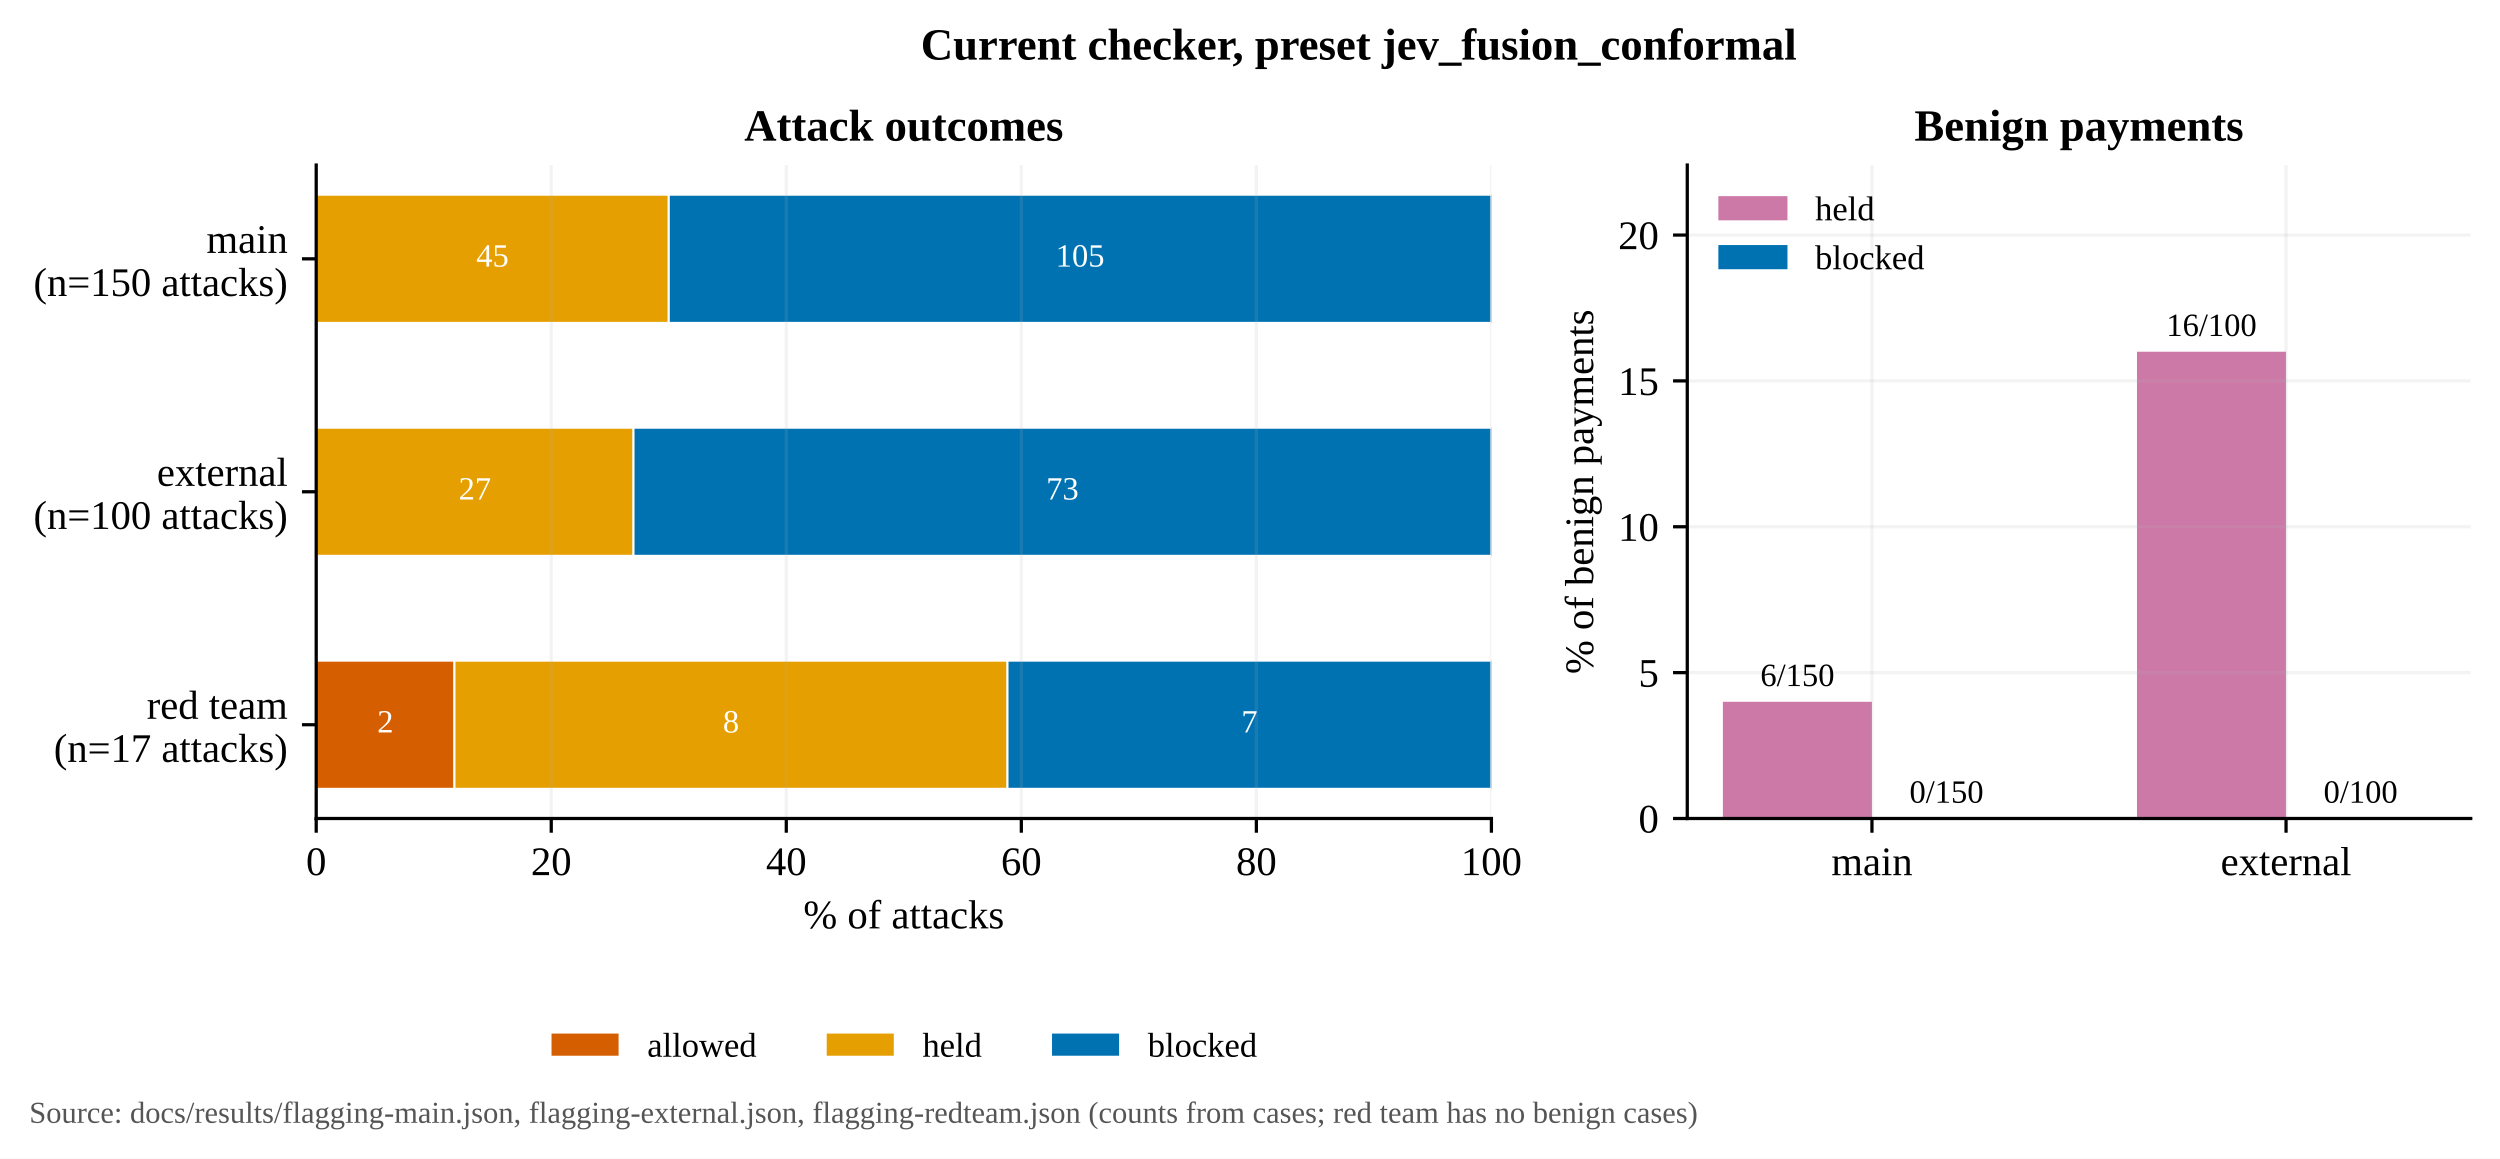
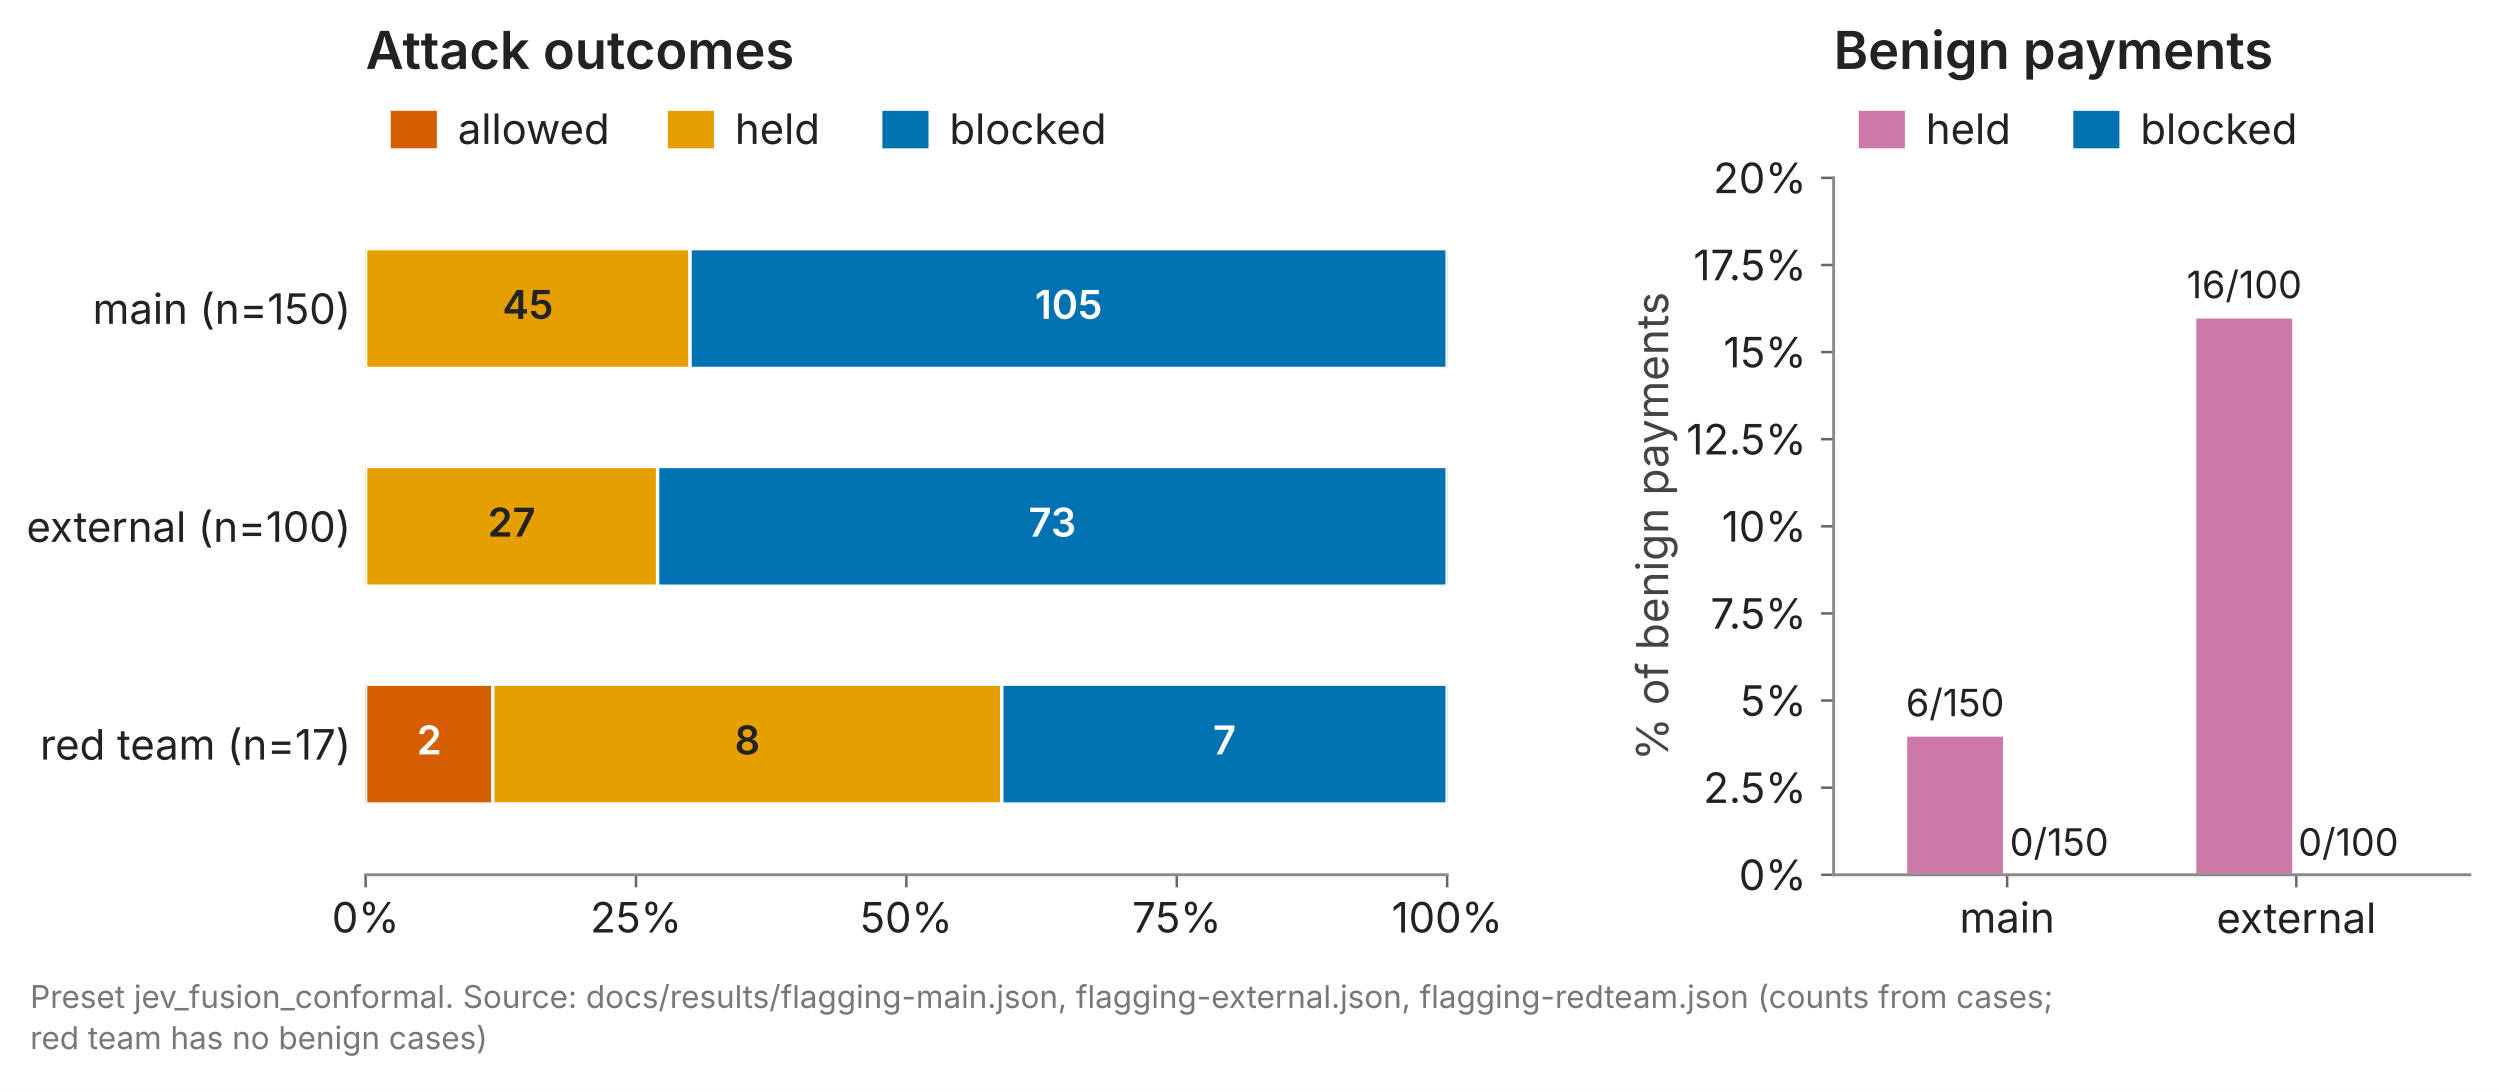
- <svg xmlns="http://www.w3.org/2000/svg" xmlns:xlink="http://www.w3.org/1999/xlink" width="615.1pt" height="285.076pt" viewBox="0 0 615.1 285.076" version="1.1">
+ <svg xmlns="http://www.w3.org/2000/svg" xmlns:xlink="http://www.w3.org/1999/xlink" width="596.66pt" height="260.606pt" viewBox="0 0 596.66 260.606" version="1.1">
  <defs>
    <style type="text/css">*{stroke-linejoin: round; stroke-linecap: butt}</style>
  </defs>
  <g id="figure_1">
    <g id="patch_1">
-       <path d="M 0 285.076  L 615.1 285.076  L 615.1 0  L 0 0  z " style="fill: #ffffff" />
+       <path d="M 0 260.606  L 596.66 260.606  L 596.66 0  L 0 0  z " style="fill: #ffffff" />
    </g>
    <g id="axes_1">
      <g id="patch_2">
-         <path d="M 77.8 201.384  L 366.945 201.384  L 366.945 40.608  L 77.8 40.608  z " style="fill: #ffffff" />
+         <path d="M 87.26 208.774  L 345.382 208.774  L 345.382 42.454  L 87.26 42.454  z " style="fill: #ffffff" />
      </g>
      <g id="patch_3">
-         <path d="M 77.8 79.441  L 77.8 79.441  L 77.8 47.916  L 77.8 47.916  z " clip-path="url(#p3a82c16a77)" style="fill: #d55e00; stroke: #ffffff; stroke-width: 0.5; stroke-linejoin: miter" />
+         <path d="M 87.26 87.932  L 87.26 87.932  L 87.26 59.346  L 87.26 59.346  z " clip-path="url(#p5306a9a09f)" style="fill: #d55e00; stroke: #ffffff; stroke-width: 0.8; stroke-linejoin: miter" />
      </g>
      <g id="patch_4">
-         <path d="M 77.8 79.441  L 164.544 79.441  L 164.544 47.916  L 77.8 47.916  z " clip-path="url(#p3a82c16a77)" style="fill: #e69f00; stroke: #ffffff; stroke-width: 0.5; stroke-linejoin: miter" />
+         <path d="M 87.26 87.932  L 164.697 87.932  L 164.697 59.346  L 87.26 59.346  z " clip-path="url(#p5306a9a09f)" style="fill: #e69f00; stroke: #ffffff; stroke-width: 0.8; stroke-linejoin: miter" />
      </g>
      <g id="patch_5">
-         <path d="M 164.544 79.441  L 366.945 79.441  L 366.945 47.916  L 164.544 47.916  z " clip-path="url(#p3a82c16a77)" style="fill: #0072b2; stroke: #ffffff; stroke-width: 0.5; stroke-linejoin: miter" />
+         <path d="M 164.697 87.932  L 345.382 87.932  L 345.382 59.346  L 164.697 59.346  z " clip-path="url(#p5306a9a09f)" style="fill: #0072b2; stroke: #ffffff; stroke-width: 0.8; stroke-linejoin: miter" />
      </g>
      <g id="patch_6">
-         <path d="M 77.8 136.758  L 77.8 136.758  L 77.8 105.234  L 77.8 105.234  z " clip-path="url(#p3a82c16a77)" style="fill: #d55e00; stroke: #ffffff; stroke-width: 0.5; stroke-linejoin: miter" />
+         <path d="M 87.26 139.907  L 87.26 139.907  L 87.26 111.321  L 87.26 111.321  z " clip-path="url(#p5306a9a09f)" style="fill: #d55e00; stroke: #ffffff; stroke-width: 0.8; stroke-linejoin: miter" />
      </g>
      <g id="patch_7">
-         <path d="M 77.8 136.758  L 155.869 136.758  L 155.869 105.234  L 77.8 105.234  z " clip-path="url(#p3a82c16a77)" style="fill: #e69f00; stroke: #ffffff; stroke-width: 0.5; stroke-linejoin: miter" />
+         <path d="M 87.26 139.907  L 156.953 139.907  L 156.953 111.321  L 87.26 111.321  z " clip-path="url(#p5306a9a09f)" style="fill: #e69f00; stroke: #ffffff; stroke-width: 0.8; stroke-linejoin: miter" />
      </g>
      <g id="patch_8">
-         <path d="M 155.869 136.758  L 366.945 136.758  L 366.945 105.234  L 155.869 105.234  z " clip-path="url(#p3a82c16a77)" style="fill: #0072b2; stroke: #ffffff; stroke-width: 0.5; stroke-linejoin: miter" />
+         <path d="M 156.953 139.907  L 345.382 139.907  L 345.382 111.321  L 156.953 111.321  z " clip-path="url(#p5306a9a09f)" style="fill: #0072b2; stroke: #ffffff; stroke-width: 0.8; stroke-linejoin: miter" />
      </g>
      <g id="patch_9">
-         <path d="M 77.8 194.076  L 111.817 194.076  L 111.817 162.551  L 77.8 162.551  z " clip-path="url(#p3a82c16a77)" style="fill: #d55e00; stroke: #ffffff; stroke-width: 0.5; stroke-linejoin: miter" />
+         <path d="M 87.26 191.882  L 117.627 191.882  L 117.627 163.296  L 87.26 163.296  z " clip-path="url(#p5306a9a09f)" style="fill: #d55e00; stroke: #ffffff; stroke-width: 0.8; stroke-linejoin: miter" />
      </g>
      <g id="patch_10">
-         <path d="M 111.817 194.076  L 247.886 194.076  L 247.886 162.551  L 111.817 162.551  z " clip-path="url(#p3a82c16a77)" style="fill: #e69f00; stroke: #ffffff; stroke-width: 0.5; stroke-linejoin: miter" />
+         <path d="M 117.627 191.882  L 239.097 191.882  L 239.097 163.296  L 117.627 163.296  z " clip-path="url(#p5306a9a09f)" style="fill: #e69f00; stroke: #ffffff; stroke-width: 0.8; stroke-linejoin: miter" />
      </g>
      <g id="patch_11">
-         <path d="M 247.886 194.076  L 366.945 194.076  L 366.945 162.551  L 247.886 162.551  z " clip-path="url(#p3a82c16a77)" style="fill: #0072b2; stroke: #ffffff; stroke-width: 0.5; stroke-linejoin: miter" />
+         <path d="M 239.097 191.882  L 345.382 191.882  L 345.382 163.296  L 239.097 163.296  z " clip-path="url(#p5306a9a09f)" style="fill: #0072b2; stroke: #ffffff; stroke-width: 0.8; stroke-linejoin: miter" />
      </g>
      <g id="matplotlib.axis_1">
        <g id="xtick_1">
          <g id="line2d_1">
-             <path d="M 77.8 201.384  L 77.8 40.608  " clip-path="url(#p3a82c16a77)" style="fill: none; stroke: #b0b0b0; stroke-opacity: 0.15; stroke-width: 0.8; stroke-linecap: square" />
-           </g>
+             <defs>
+               <path id="mb9bd0b327d" d="M 0 0  L 0 3  " style="stroke: #666666; stroke-width: 0.6" />
+             </defs>
+             <g>
+               <use xlink:href="#mb9bd0b327d" x="87.26" y="208.774" style="fill: #666666; stroke: #666666; stroke-width: 0.6" />
+             </g>
+           </g>
+           <g id="text_1">
+             <text style="font-size: 10px; font-family: 'Inter', 'Segoe UI', 'Helvetica Neue', 'Arial', 'DejaVu Sans', sans-serif; text-anchor: middle; fill: #222222" x="87.26" y="222.554" transform="rotate(-0 87.26 222.5542)">0%</text>
+           </g>
+         </g>
+         <g id="xtick_2">
          <g id="line2d_2">
-             <defs>
-               <path id="me1d4923933" d="M 0 0  L 0 3.5  " style="stroke: #000000; stroke-width: 0.8" />
-             </defs>
-             <g>
-               <use xlink:href="#me1d4923933" x="77.8" y="201.384" style="stroke: #000000; stroke-width: 0.8" />
-             </g>
-           </g>
-           <g id="text_1">
-             <text style="font-size: 10px; font-family: 'Times New Roman', 'DejaVu Serif', serif; text-anchor: middle" x="77.8" y="215.318" transform="rotate(-0 77.8 215.3176)">0</text>
-           </g>
-         </g>
-         <g id="xtick_2">
+             <g>
+               <use xlink:href="#mb9bd0b327d" x="151.791" y="208.774" style="fill: #666666; stroke: #666666; stroke-width: 0.6" />
+             </g>
+           </g>
+           <g id="text_2">
+             <text style="font-size: 10px; font-family: 'Inter', 'Segoe UI', 'Helvetica Neue', 'Arial', 'DejaVu Sans', sans-serif; text-anchor: middle; fill: #222222" x="151.791" y="222.554" transform="rotate(-0 151.7906 222.5542)">25%</text>
+           </g>
+         </g>
+         <g id="xtick_3">
          <g id="line2d_3">
-             <path d="M 135.629 201.384  L 135.629 40.608  " clip-path="url(#p3a82c16a77)" style="fill: none; stroke: #b0b0b0; stroke-opacity: 0.15; stroke-width: 0.8; stroke-linecap: square" />
-           </g>
+             <g>
+               <use xlink:href="#mb9bd0b327d" x="216.321" y="208.774" style="fill: #666666; stroke: #666666; stroke-width: 0.6" />
+             </g>
+           </g>
+           <g id="text_3">
+             <text style="font-size: 10px; font-family: 'Inter', 'Segoe UI', 'Helvetica Neue', 'Arial', 'DejaVu Sans', sans-serif; text-anchor: middle; fill: #222222" x="216.321" y="222.554" transform="rotate(-0 216.3212 222.5542)">50%</text>
+           </g>
+         </g>
+         <g id="xtick_4">
          <g id="line2d_4">
            <g>
-               <use xlink:href="#me1d4923933" x="135.629" y="201.384" style="stroke: #000000; stroke-width: 0.8" />
-             </g>
-           </g>
-           <g id="text_2">
-             <text style="font-size: 10px; font-family: 'Times New Roman', 'DejaVu Serif', serif; text-anchor: middle" x="135.629" y="215.318" transform="rotate(-0 135.6291 215.3176)">20</text>
-           </g>
-         </g>
-         <g id="xtick_3">
+               <use xlink:href="#mb9bd0b327d" x="280.852" y="208.774" style="fill: #666666; stroke: #666666; stroke-width: 0.6" />
+             </g>
+           </g>
+           <g id="text_4">
+             <text style="font-size: 10px; font-family: 'Inter', 'Segoe UI', 'Helvetica Neue', 'Arial', 'DejaVu Sans', sans-serif; text-anchor: middle; fill: #222222" x="280.852" y="222.554" transform="rotate(-0 280.8518 222.5542)">75%</text>
+           </g>
+         </g>
+         <g id="xtick_5">
          <g id="line2d_5">
-             <path d="M 193.458 201.384  L 193.458 40.608  " clip-path="url(#p3a82c16a77)" style="fill: none; stroke: #b0b0b0; stroke-opacity: 0.15; stroke-width: 0.8; stroke-linecap: square" />
-           </g>
-           <g id="line2d_6">
-             <g>
-               <use xlink:href="#me1d4923933" x="193.458" y="201.384" style="stroke: #000000; stroke-width: 0.8" />
-             </g>
-           </g>
-           <g id="text_3">
-             <text style="font-size: 10px; font-family: 'Times New Roman', 'DejaVu Serif', serif; text-anchor: middle" x="193.458" y="215.318" transform="rotate(-0 193.4582 215.3176)">40</text>
-           </g>
-         </g>
-         <g id="xtick_4">
-           <g id="line2d_7">
-             <path d="M 251.287 201.384  L 251.287 40.608  " clip-path="url(#p3a82c16a77)" style="fill: none; stroke: #b0b0b0; stroke-opacity: 0.15; stroke-width: 0.8; stroke-linecap: square" />
-           </g>
-           <g id="line2d_8">
-             <g>
-               <use xlink:href="#me1d4923933" x="251.287" y="201.384" style="stroke: #000000; stroke-width: 0.8" />
-             </g>
-           </g>
-           <g id="text_4">
-             <text style="font-size: 10px; font-family: 'Times New Roman', 'DejaVu Serif', serif; text-anchor: middle" x="251.287" y="215.318" transform="rotate(-0 251.2873 215.3176)">60</text>
-           </g>
-         </g>
-         <g id="xtick_5">
-           <g id="line2d_9">
-             <path d="M 309.116 201.384  L 309.116 40.608  " clip-path="url(#p3a82c16a77)" style="fill: none; stroke: #b0b0b0; stroke-opacity: 0.15; stroke-width: 0.8; stroke-linecap: square" />
-           </g>
-           <g id="line2d_10">
-             <g>
-               <use xlink:href="#me1d4923933" x="309.116" y="201.384" style="stroke: #000000; stroke-width: 0.8" />
+             <g>
+               <use xlink:href="#mb9bd0b327d" x="345.382" y="208.774" style="fill: #666666; stroke: #666666; stroke-width: 0.6" />
            </g>
          </g>
          <g id="text_5">
-             <text style="font-size: 10px; font-family: 'Times New Roman', 'DejaVu Serif', serif; text-anchor: middle" x="309.116" y="215.318" transform="rotate(-0 309.1164 215.3176)">80</text>
-           </g>
-         </g>
-         <g id="xtick_6">
-           <g id="line2d_11">
-             <path d="M 366.945 201.384  L 366.945 40.608  " clip-path="url(#p3a82c16a77)" style="fill: none; stroke: #b0b0b0; stroke-opacity: 0.15; stroke-width: 0.8; stroke-linecap: square" />
-           </g>
-           <g id="line2d_12">
-             <g>
-               <use xlink:href="#me1d4923933" x="366.945" y="201.384" style="stroke: #000000; stroke-width: 0.8" />
-             </g>
-           </g>
-           <g id="text_6">
-             <text style="font-size: 10px; font-family: 'Times New Roman', 'DejaVu Serif', serif; text-anchor: middle" x="366.945" y="215.318" transform="rotate(-0 366.9455 215.3176)">100</text>
-           </g>
-         </g>
-         <g id="text_7">
-           <text style="font-size: 10px; font-family: 'Times New Roman', 'DejaVu Serif', serif; text-anchor: middle" x="222.373" y="228.42" transform="rotate(-0 222.3727 228.4195)">% of attacks</text>
+             <text style="font-size: 10px; font-family: 'Inter', 'Segoe UI', 'Helvetica Neue', 'Arial', 'DejaVu Sans', sans-serif; text-anchor: middle; fill: #222222" x="345.382" y="222.554" transform="rotate(-0 345.3824 222.5542)">100%</text>
+           </g>
        </g>
      </g>
      <g id="matplotlib.axis_2">
        <g id="ytick_1">
-           <g id="line2d_13">
-             <defs>
-               <path id="mfd248f594b" d="M 0 0  L -3.5 0  " style="stroke: #000000; stroke-width: 0.8" />
-             </defs>
-             <g>
-               <use xlink:href="#mfd248f594b" x="77.8" y="63.678" style="stroke: #000000; stroke-width: 0.8" />
-             </g>
-           </g>
+           <g id="line2d_6" />
+           <g id="text_6">
+             <text style="font-size: 10px; font-family: 'Inter', 'Segoe UI', 'Helvetica Neue', 'Arial', 'DejaVu Sans', sans-serif; text-anchor: end; fill: #222222" x="83.76" y="77.294" transform="rotate(-0 83.76 77.29359)">main  (n=150)</text>
+           </g>
+         </g>
+         <g id="ytick_2">
+           <g id="line2d_7" />
+           <g id="text_7">
+             <text style="font-size: 10px; font-family: 'Inter', 'Segoe UI', 'Helvetica Neue', 'Arial', 'DejaVu Sans', sans-serif; text-anchor: end; fill: #222222" x="83.76" y="129.315" transform="rotate(-0 83.76 129.3155)">external  (n=100)</text>
+           </g>
+         </g>
+         <g id="ytick_3">
+           <g id="line2d_8" />
          <g id="text_8">
-             <text style="font-size: 10px; font-family: 'Times New Roman', 'DejaVu Serif', serif" transform="translate(50.80469 62.2245)">main</text>
-             <text style="font-size: 10px; font-family: 'Times New Roman', 'DejaVu Serif', serif" transform="translate(8.235938 72.82547)">(n=150 attacks)</text>
-           </g>
-         </g>
-         <g id="ytick_2">
-           <g id="line2d_14">
-             <g>
-               <use xlink:href="#mfd248f594b" x="77.8" y="120.996" style="stroke: #000000; stroke-width: 0.8" />
-             </g>
-           </g>
-           <g id="text_9">
-             <text style="font-size: 10px; font-family: 'Times New Roman', 'DejaVu Serif', serif" transform="translate(38.59687 119.5421)">external</text>
-             <text style="font-size: 10px; font-family: 'Times New Roman', 'DejaVu Serif', serif" transform="translate(8.235938 130.1431)">(n=100 attacks)</text>
-           </g>
-         </g>
-         <g id="ytick_3">
-           <g id="line2d_15">
-             <g>
-               <use xlink:href="#mfd248f594b" x="77.8" y="178.314" style="stroke: #000000; stroke-width: 0.8" />
-             </g>
-           </g>
-           <g id="text_10">
-             <text style="font-size: 10px; font-family: 'Times New Roman', 'DejaVu Serif', serif" transform="translate(36.09687 176.8598)">red team</text>
-             <text style="font-size: 10px; font-family: 'Times New Roman', 'DejaVu Serif', serif" transform="translate(13.23594 187.4608)">(n=17 attacks)</text>
+             <text style="font-size: 10px; font-family: 'Inter', 'Segoe UI', 'Helvetica Neue', 'Arial', 'DejaVu Sans', sans-serif; text-anchor: end; fill: #222222" x="83.76" y="181.29" transform="rotate(-0 83.76 181.2905)">red team  (n=17)</text>
          </g>
        </g>
      </g>
      <g id="patch_12">
-         <path d="M 77.8 201.384  L 77.8 40.608  " style="fill: none; stroke: #000000; stroke-width: 0.8; stroke-linejoin: miter; stroke-linecap: square" />
-       </g>
-       <g id="patch_13">
-         <path d="M 77.8 201.384  L 366.945 201.384  " style="fill: none; stroke: #000000; stroke-width: 0.8; stroke-linejoin: miter; stroke-linecap: square" />
+         <path d="M 87.26 208.774  L 345.382 208.774  " style="fill: none; stroke: #8a8a8a; stroke-width: 0.7; stroke-linejoin: miter; stroke-linecap: square" />
+       </g>
+       <g id="text_9">
+         <text style="font-weight: 600; font-size: 9.5px; font-family: 'Inter', 'Segoe UI', 'Helvetica Neue', 'Arial', 'DejaVu Sans', sans-serif; text-anchor: middle; fill: #222222" x="125.978" y="76.097" transform="rotate(-0 125.9784 76.0974)">45</text>
+       </g>
+       <g id="text_10">
+         <text style="font-weight: 600; font-size: 9.5px; font-family: 'Inter', 'Segoe UI', 'Helvetica Neue', 'Arial', 'DejaVu Sans', sans-serif; text-anchor: middle; fill: #ffffff" x="255.04" y="76.097" transform="rotate(-0 255.0396 76.0974)">105</text>
      </g>
      <g id="text_11">
-         <text style="font-size: 8px; font-family: 'Times New Roman', 'DejaVu Serif', serif; text-anchor: middle; fill: #ffffff" x="121.172" y="65.589" transform="rotate(-0 121.1718 65.58851)">45</text>
+         <text style="font-weight: 600; font-size: 9.5px; font-family: 'Inter', 'Segoe UI', 'Helvetica Neue', 'Arial', 'DejaVu Sans', sans-serif; text-anchor: middle; fill: #222222" x="122.107" y="128.072" transform="rotate(-0 122.1065 128.0724)">27</text>
      </g>
      <g id="text_12">
-         <text style="font-size: 8px; font-family: 'Times New Roman', 'DejaVu Serif', serif; text-anchor: middle; fill: #ffffff" x="265.745" y="65.589" transform="rotate(-0 265.7445 65.58851)">105</text>
+         <text style="font-weight: 600; font-size: 9.5px; font-family: 'Inter', 'Segoe UI', 'Helvetica Neue', 'Arial', 'DejaVu Sans', sans-serif; text-anchor: middle; fill: #ffffff" x="251.168" y="128.072" transform="rotate(-0 251.1678 128.0724)">73</text>
      </g>
      <g id="text_13">
-         <text style="font-size: 8px; font-family: 'Times New Roman', 'DejaVu Serif', serif; text-anchor: middle; fill: #ffffff" x="116.835" y="122.906" transform="rotate(-0 116.8346 122.9062)">27</text>
+         <text style="font-weight: 600; font-size: 9.5px; font-family: 'Inter', 'Segoe UI', 'Helvetica Neue', 'Arial', 'DejaVu Sans', sans-serif; text-anchor: middle; fill: #ffffff" x="102.444" y="180.047" transform="rotate(-0 102.4437 180.0474)">2</text>
      </g>
      <g id="text_14">
-         <text style="font-size: 8px; font-family: 'Times New Roman', 'DejaVu Serif', serif; text-anchor: middle; fill: #ffffff" x="261.407" y="122.906" transform="rotate(-0 261.4074 122.9062)">73</text>
+         <text style="font-weight: 600; font-size: 9.5px; font-family: 'Inter', 'Segoe UI', 'Helvetica Neue', 'Arial', 'DejaVu Sans', sans-serif; text-anchor: middle; fill: #222222" x="178.362" y="180.047" transform="rotate(-0 178.362 180.0474)">8</text>
      </g>
      <g id="text_15">
-         <text style="font-size: 8px; font-family: 'Times New Roman', 'DejaVu Serif', serif; text-anchor: middle; fill: #ffffff" x="94.809" y="180.224" transform="rotate(-0 94.80856 180.2238)">2</text>
+         <text style="font-weight: 600; font-size: 9.5px; font-family: 'Inter', 'Segoe UI', 'Helvetica Neue', 'Arial', 'DejaVu Sans', sans-serif; text-anchor: middle; fill: #ffffff" x="292.24" y="180.047" transform="rotate(-0 292.2396 180.0474)">7</text>
      </g>
      <g id="text_16">
-         <text style="font-size: 8px; font-family: 'Times New Roman', 'DejaVu Serif', serif; text-anchor: middle; fill: #ffffff" x="179.851" y="180.224" transform="rotate(-0 179.8513 180.2238)">8</text>
-       </g>
-       <g id="text_17">
-         <text style="font-size: 8px; font-family: 'Times New Roman', 'DejaVu Serif', serif; text-anchor: middle; fill: #ffffff" x="307.416" y="180.224" transform="rotate(-0 307.4155 180.2238)">7</text>
-       </g>
-       <g id="text_18">
-         <text style="font-weight: 700; font-size: 11px; font-family: 'Times New Roman', 'DejaVu Serif', serif; text-anchor: middle" x="222.373" y="34.608" transform="rotate(-0 222.3727 34.608)">Attack outcomes</text>
+         <text style="font-weight: 600; font-size: 12.5px; font-family: 'Inter', 'Segoe UI', 'Helvetica Neue', 'Arial', 'DejaVu Sans', sans-serif; text-anchor: start; fill: #222222" x="87.26" y="16.454" transform="rotate(-0 87.26 16.45391)">Attack outcomes</text>
      </g>
      <g id="legend_1">
+         <g id="patch_13">
+           <path d="M 93.26 35.399  L 104.26 35.399  L 104.26 26.449  L 93.26 26.449  z " style="fill: #d55e00" />
+         </g>
+         <g id="text_17">
+           <text style="font-size: 10px; font-family: 'Inter', 'Segoe UI', 'Helvetica Neue', 'Arial', 'DejaVu Sans', sans-serif; text-anchor: start; fill: #222222" x="109.26" y="34.349" transform="rotate(-0 109.26 34.34941)">allowed</text>
+         </g>
        <g id="patch_14">
-           <path d="M 135.448 260.001  L 152.448 260.001  L 152.448 254.051  L 135.448 254.051  z " style="fill: #d55e00; stroke: #ffffff; stroke-width: 0.5; stroke-linejoin: miter" />
+           <path d="M 159.396 35.399  L 170.396 35.399  L 170.396 26.449  L 159.396 26.449  z " style="fill: #e69f00" />
+         </g>
+         <g id="text_18">
+           <text style="font-size: 10px; font-family: 'Inter', 'Segoe UI', 'Helvetica Neue', 'Arial', 'DejaVu Sans', sans-serif; text-anchor: start; fill: #222222" x="175.396" y="34.349" transform="rotate(-0 175.3959 34.34941)">held</text>
+         </g>
+         <g id="patch_15">
+           <path d="M 210.596 35.399  L 221.596 35.399  L 221.596 26.449  L 210.596 26.449  z " style="fill: #0072b2" />
        </g>
        <g id="text_19">
-           <text style="font-size: 8.5px; font-family: 'Times New Roman', 'DejaVu Serif', serif; text-anchor: start" x="159.248" y="260.001" transform="rotate(-0 159.2476 260.0013)">allowed</text>
-         </g>
-         <g id="patch_15">
-           <path d="M 203.155 260.001  L 220.155 260.001  L 220.155 254.051  L 203.155 254.051  z " style="fill: #e69f00; stroke: #ffffff; stroke-width: 0.5; stroke-linejoin: miter" />
-         </g>
-         <g id="text_20">
-           <text style="font-size: 8.5px; font-family: 'Times New Roman', 'DejaVu Serif', serif; text-anchor: start" x="226.955" y="260.001" transform="rotate(-0 226.9554 260.0013)">held</text>
-         </g>
-         <g id="patch_16">
-           <path d="M 258.59 260.001  L 275.59 260.001  L 275.59 254.051  L 258.59 254.051  z " style="fill: #0072b2; stroke: #ffffff; stroke-width: 0.5; stroke-linejoin: miter" />
-         </g>
-         <g id="text_21">
-           <text style="font-size: 8.5px; font-family: 'Times New Roman', 'DejaVu Serif', serif; text-anchor: start" x="282.39" y="260.001" transform="rotate(-0 282.39 260.0013)">blocked</text>
+           <text style="font-size: 10px; font-family: 'Inter', 'Segoe UI', 'Helvetica Neue', 'Arial', 'DejaVu Sans', sans-serif; text-anchor: start; fill: #222222" x="226.596" y="34.349" transform="rotate(-0 226.5959 34.34941)">blocked</text>
        </g>
      </g>
    </g>
    <g id="axes_2">
+       <g id="patch_16">
+         <path d="M 437.623 208.774  L 589.46 208.774  L 589.46 42.454  L 437.623 42.454  z " style="fill: #ffffff" />
+       </g>
      <g id="patch_17">
-         <path d="M 415.136 201.384  L 607.9 201.384  L 607.9 40.608  L 415.136 40.608  z " style="fill: #ffffff" />
+         <path d="M 454.877 208.774  L 478.343 208.774  L 478.343 175.51  L 454.877 175.51  z " clip-path="url(#p52e187bdd8)" style="fill: #cc79a7; stroke: #ffffff; stroke-width: 0.6; stroke-linejoin: miter" />
      </g>
      <g id="patch_18">
-         <path d="M 423.898 201.384  L 460.576 201.384  L 460.576 172.674  L 423.898 172.674  z " clip-path="url(#p71859374e3)" style="fill: #cc79a7" />
+         <path d="M 523.894 208.774  L 547.36 208.774  L 547.36 75.718  L 523.894 75.718  z " clip-path="url(#p52e187bdd8)" style="fill: #cc79a7; stroke: #ffffff; stroke-width: 0.6; stroke-linejoin: miter" />
      </g>
      <g id="patch_19">
-         <path d="M 525.782 201.384  L 562.46 201.384  L 562.46 86.544  L 525.782 86.544  z " clip-path="url(#p71859374e3)" style="fill: #cc79a7" />
+         <path d="M 479.723 208.774  L 503.189 208.774  L 503.189 208.774  L 479.723 208.774  z " clip-path="url(#p52e187bdd8)" style="fill: #0072b2; stroke: #ffffff; stroke-width: 0.6; stroke-linejoin: miter" />
      </g>
      <g id="patch_20">
-         <path d="M 460.576 201.384  L 497.254 201.384  L 497.254 201.384  L 460.576 201.384  z " clip-path="url(#p71859374e3)" style="fill: #0072b2" />
-       </g>
-       <g id="patch_21">
-         <path d="M 562.46 201.384  L 599.138 201.384  L 599.138 201.384  L 562.46 201.384  z " clip-path="url(#p71859374e3)" style="fill: #0072b2" />
+         <path d="M 548.74 208.774  L 572.206 208.774  L 572.206 208.774  L 548.74 208.774  z " clip-path="url(#p52e187bdd8)" style="fill: #0072b2; stroke: #ffffff; stroke-width: 0.6; stroke-linejoin: miter" />
      </g>
      <g id="matplotlib.axis_3">
+         <g id="xtick_6">
+           <g id="line2d_9">
+             <g>
+               <use xlink:href="#mb9bd0b327d" x="479.033" y="208.774" style="fill: #666666; stroke: #666666; stroke-width: 0.6" />
+             </g>
+           </g>
+           <g id="text_20">
+             <text style="font-size: 10px; font-family: 'Inter', 'Segoe UI', 'Helvetica Neue', 'Arial', 'DejaVu Sans', sans-serif; text-anchor: middle; fill: #222222" x="479.033" y="222.583" transform="rotate(-0 479.0333 222.5833)">main</text>
+           </g>
+         </g>
        <g id="xtick_7">
-           <g id="line2d_16">
-             <path d="M 460.576 201.384  L 460.576 40.608  " clip-path="url(#p71859374e3)" style="fill: none; stroke: #b0b0b0; stroke-opacity: 0.15; stroke-width: 0.8; stroke-linecap: square" />
-           </g>
-           <g id="line2d_17">
-             <g>
-               <use xlink:href="#me1d4923933" x="460.576" y="201.384" style="stroke: #000000; stroke-width: 0.8" />
-             </g>
-           </g>
-           <g id="text_22">
-             <text style="font-size: 10px; font-family: 'Times New Roman', 'DejaVu Serif', serif; text-anchor: middle" x="460.576" y="215.328" transform="rotate(-0 460.5764 215.3278)">main</text>
-           </g>
-         </g>
-         <g id="xtick_8">
-           <g id="line2d_18">
-             <path d="M 562.46 201.384  L 562.46 40.608  " clip-path="url(#p71859374e3)" style="fill: none; stroke: #b0b0b0; stroke-opacity: 0.15; stroke-width: 0.8; stroke-linecap: square" />
-           </g>
-           <g id="line2d_19">
-             <g>
-               <use xlink:href="#me1d4923933" x="562.46" y="201.384" style="stroke: #000000; stroke-width: 0.8" />
-             </g>
-           </g>
-           <g id="text_23">
-             <text style="font-size: 10px; font-family: 'Times New Roman', 'DejaVu Serif', serif; text-anchor: middle" x="562.46" y="215.328" transform="rotate(-0 562.4599 215.3278)">external</text>
+           <g id="line2d_10">
+             <g>
+               <use xlink:href="#mb9bd0b327d" x="548.05" y="208.774" style="fill: #666666; stroke: #666666; stroke-width: 0.6" />
+             </g>
+           </g>
+           <g id="text_21">
+             <text style="font-size: 10px; font-family: 'Inter', 'Segoe UI', 'Helvetica Neue', 'Arial', 'DejaVu Sans', sans-serif; text-anchor: middle; fill: #222222" x="548.05" y="222.677" transform="rotate(-0 548.05 222.677)">external</text>
          </g>
        </g>
      </g>
      <g id="matplotlib.axis_4">
        <g id="ytick_4">
-           <g id="line2d_20">
-             <path d="M 415.136 201.384  L 607.9 201.384  " clip-path="url(#p71859374e3)" style="fill: none; stroke: #b0b0b0; stroke-opacity: 0.15; stroke-width: 0.8; stroke-linecap: square" />
-           </g>
-           <g id="line2d_21">
-             <g>
-               <use xlink:href="#mfd248f594b" x="415.136" y="201.384" style="stroke: #000000; stroke-width: 0.8" />
+           <g id="line2d_11">
+             <defs>
+               <path id="m982cdf3abc" d="M 0 0  L -3 0  " style="stroke: #666666; stroke-width: 0.6" />
+             </defs>
+             <g>
+               <use xlink:href="#m982cdf3abc" x="437.623" y="208.774" style="fill: #666666; stroke: #666666; stroke-width: 0.6" />
+             </g>
+           </g>
+           <g id="text_22">
+             <text style="font-size: 10px; font-family: 'Inter', 'Segoe UI', 'Helvetica Neue', 'Arial', 'DejaVu Sans', sans-serif; text-anchor: end; fill: #222222" x="431.123" y="212.414" transform="rotate(-0 431.1233 212.414)">0%</text>
+           </g>
+         </g>
+         <g id="ytick_5">
+           <g id="line2d_12">
+             <g>
+               <use xlink:href="#m982cdf3abc" x="437.623" y="187.984" style="fill: #666666; stroke: #666666; stroke-width: 0.6" />
+             </g>
+           </g>
+           <g id="text_23">
+             <text style="font-size: 10px; font-family: 'Inter', 'Segoe UI', 'Helvetica Neue', 'Arial', 'DejaVu Sans', sans-serif; text-anchor: end; fill: #222222" x="431.123" y="191.624" transform="rotate(-0 431.1233 191.624)">2.5%</text>
+           </g>
+         </g>
+         <g id="ytick_6">
+           <g id="line2d_13">
+             <g>
+               <use xlink:href="#m982cdf3abc" x="437.623" y="167.194" style="fill: #666666; stroke: #666666; stroke-width: 0.6" />
            </g>
          </g>
          <g id="text_24">
-             <text style="font-size: 10px; font-family: 'Times New Roman', 'DejaVu Serif', serif; text-anchor: end" x="408.136" y="204.851" transform="rotate(-0 408.1364 204.8508)">0</text>
-           </g>
-         </g>
-         <g id="ytick_5">
-           <g id="line2d_22">
-             <path d="M 415.136 165.496  L 607.9 165.496  " clip-path="url(#p71859374e3)" style="fill: none; stroke: #b0b0b0; stroke-opacity: 0.15; stroke-width: 0.8; stroke-linecap: square" />
-           </g>
-           <g id="line2d_23">
-             <g>
-               <use xlink:href="#mfd248f594b" x="415.136" y="165.496" style="stroke: #000000; stroke-width: 0.8" />
+             <text style="font-size: 10px; font-family: 'Inter', 'Segoe UI', 'Helvetica Neue', 'Arial', 'DejaVu Sans', sans-serif; text-anchor: end; fill: #222222" x="431.123" y="170.834" transform="rotate(-0 431.1233 170.834)">5%</text>
+           </g>
+         </g>
+         <g id="ytick_7">
+           <g id="line2d_14">
+             <g>
+               <use xlink:href="#m982cdf3abc" x="437.623" y="146.404" style="fill: #666666; stroke: #666666; stroke-width: 0.6" />
            </g>
          </g>
          <g id="text_25">
-             <text style="font-size: 10px; font-family: 'Times New Roman', 'DejaVu Serif', serif; text-anchor: end" x="408.136" y="168.963" transform="rotate(-0 408.1364 168.9633)">5</text>
-           </g>
-         </g>
-         <g id="ytick_6">
-           <g id="line2d_24">
-             <path d="M 415.136 129.609  L 607.9 129.609  " clip-path="url(#p71859374e3)" style="fill: none; stroke: #b0b0b0; stroke-opacity: 0.15; stroke-width: 0.8; stroke-linecap: square" />
-           </g>
-           <g id="line2d_25">
-             <g>
-               <use xlink:href="#mfd248f594b" x="415.136" y="129.609" style="stroke: #000000; stroke-width: 0.8" />
+             <text style="font-size: 10px; font-family: 'Inter', 'Segoe UI', 'Helvetica Neue', 'Arial', 'DejaVu Sans', sans-serif; text-anchor: end; fill: #222222" x="431.123" y="150.044" transform="rotate(-0 431.1233 150.044)">7.5%</text>
+           </g>
+         </g>
+         <g id="ytick_8">
+           <g id="line2d_15">
+             <g>
+               <use xlink:href="#m982cdf3abc" x="437.623" y="125.614" style="fill: #666666; stroke: #666666; stroke-width: 0.6" />
            </g>
          </g>
          <g id="text_26">
-             <text style="font-size: 10px; font-family: 'Times New Roman', 'DejaVu Serif', serif; text-anchor: end" x="408.136" y="133.076" transform="rotate(-0 408.1364 133.0758)">10</text>
-           </g>
-         </g>
-         <g id="ytick_7">
-           <g id="line2d_26">
-             <path d="M 415.136 93.722  L 607.9 93.722  " clip-path="url(#p71859374e3)" style="fill: none; stroke: #b0b0b0; stroke-opacity: 0.15; stroke-width: 0.8; stroke-linecap: square" />
-           </g>
-           <g id="line2d_27">
-             <g>
-               <use xlink:href="#mfd248f594b" x="415.136" y="93.722" style="stroke: #000000; stroke-width: 0.8" />
+             <text style="font-size: 10px; font-family: 'Inter', 'Segoe UI', 'Helvetica Neue', 'Arial', 'DejaVu Sans', sans-serif; text-anchor: end; fill: #222222" x="431.123" y="129.254" transform="rotate(-0 431.1233 129.254)">10%</text>
+           </g>
+         </g>
+         <g id="ytick_9">
+           <g id="line2d_16">
+             <g>
+               <use xlink:href="#m982cdf3abc" x="437.623" y="104.824" style="fill: #666666; stroke: #666666; stroke-width: 0.6" />
            </g>
          </g>
          <g id="text_27">
-             <text style="font-size: 10px; font-family: 'Times New Roman', 'DejaVu Serif', serif; text-anchor: end" x="408.136" y="97.188" transform="rotate(-0 408.1364 97.1883)">15</text>
-           </g>
-         </g>
-         <g id="ytick_8">
-           <g id="line2d_28">
-             <path d="M 415.136 57.834  L 607.9 57.834  " clip-path="url(#p71859374e3)" style="fill: none; stroke: #b0b0b0; stroke-opacity: 0.15; stroke-width: 0.8; stroke-linecap: square" />
-           </g>
-           <g id="line2d_29">
-             <g>
-               <use xlink:href="#mfd248f594b" x="415.136" y="57.834" style="stroke: #000000; stroke-width: 0.8" />
+             <text style="font-size: 10px; font-family: 'Inter', 'Segoe UI', 'Helvetica Neue', 'Arial', 'DejaVu Sans', sans-serif; text-anchor: end; fill: #222222" x="431.123" y="108.464" transform="rotate(-0 431.1233 108.464)">12.5%</text>
+           </g>
+         </g>
+         <g id="ytick_10">
+           <g id="line2d_17">
+             <g>
+               <use xlink:href="#m982cdf3abc" x="437.623" y="84.034" style="fill: #666666; stroke: #666666; stroke-width: 0.6" />
            </g>
          </g>
          <g id="text_28">
-             <text style="font-size: 10px; font-family: 'Times New Roman', 'DejaVu Serif', serif; text-anchor: end" x="408.136" y="61.301" transform="rotate(-0 408.1364 61.3008)">20</text>
-           </g>
-         </g>
-         <g id="text_29">
-           <text style="font-size: 10px; font-family: 'Times New Roman', 'DejaVu Serif', serif; text-anchor: middle" x="391.978" y="120.996" transform="rotate(-90 391.9782 120.996)">% of benign payments</text>
-         </g>
+             <text style="font-size: 10px; font-family: 'Inter', 'Segoe UI', 'Helvetica Neue', 'Arial', 'DejaVu Sans', sans-serif; text-anchor: end; fill: #222222" x="431.123" y="87.674" transform="rotate(-0 431.1233 87.67404)">15%</text>
+           </g>
+         </g>
+         <g id="ytick_11">
+           <g id="line2d_18">
+             <g>
+               <use xlink:href="#m982cdf3abc" x="437.623" y="63.244" style="fill: #666666; stroke: #666666; stroke-width: 0.6" />
+             </g>
+           </g>
+           <g id="text_29">
+             <text style="font-size: 10px; font-family: 'Inter', 'Segoe UI', 'Helvetica Neue', 'Arial', 'DejaVu Sans', sans-serif; text-anchor: end; fill: #222222" x="431.123" y="66.884" transform="rotate(-0 431.1233 66.88404)">17.5%</text>
+           </g>
+         </g>
+         <g id="ytick_12">
+           <g id="line2d_19">
+             <g>
+               <use xlink:href="#m982cdf3abc" x="437.623" y="42.454" style="fill: #666666; stroke: #666666; stroke-width: 0.6" />
+             </g>
+           </g>
+           <g id="text_30">
+             <text style="font-size: 10px; font-family: 'Inter', 'Segoe UI', 'Helvetica Neue', 'Arial', 'DejaVu Sans', sans-serif; text-anchor: end; fill: #222222" x="431.123" y="46.094" transform="rotate(-0 431.1233 46.09404)">20%</text>
+           </g>
+         </g>
+         <g id="text_31">
+           <text style="font-size: 10.5px; font-family: 'Inter', 'Segoe UI', 'Helvetica Neue', 'Arial', 'DejaVu Sans', sans-serif; text-anchor: middle; fill: #444444" x="398.127" y="125.614" transform="rotate(-90 398.1275 125.6139)">% of benign payments</text>
+         </g>
+       </g>
+       <g id="patch_21">
+         <path d="M 437.623 208.774  L 437.623 42.454  " style="fill: none; stroke: #8a8a8a; stroke-width: 0.7; stroke-linejoin: miter; stroke-linecap: square" />
      </g>
      <g id="patch_22">
-         <path d="M 415.136 201.384  L 415.136 40.608  " style="fill: none; stroke: #000000; stroke-width: 0.8; stroke-linejoin: miter; stroke-linecap: square" />
-       </g>
-       <g id="patch_23">
-         <path d="M 415.136 201.384  L 607.9 201.384  " style="fill: none; stroke: #000000; stroke-width: 0.8; stroke-linejoin: miter; stroke-linecap: square" />
-       </g>
-       <g id="text_30">
-         <text style="font-size: 8px; font-family: 'Times New Roman', 'DejaVu Serif', serif; text-anchor: middle" x="442.237" y="168.794" transform="rotate(-0 442.2374 168.7942)">6/150</text>
-       </g>
-       <g id="text_31">
-         <text style="font-size: 8px; font-family: 'Times New Roman', 'DejaVu Serif', serif; text-anchor: middle" x="544.121" y="82.664" transform="rotate(-0 544.1209 82.66419)">16/100</text>
+         <path d="M 437.623 208.774  L 589.46 208.774  " style="fill: none; stroke: #8a8a8a; stroke-width: 0.7; stroke-linejoin: miter; stroke-linecap: square" />
      </g>
      <g id="text_32">
-         <text style="font-size: 8px; font-family: 'Times New Roman', 'DejaVu Serif', serif; text-anchor: middle" x="478.915" y="197.504" transform="rotate(-0 478.9155 197.5042)">0/150</text>
+         <text style="font-size: 9px; font-family: 'Inter', 'Segoe UI', 'Helvetica Neue', 'Arial', 'DejaVu Sans', sans-serif; text-anchor: middle; fill: #222222" x="466.61" y="170.955" transform="rotate(-0 466.6103 170.9547)">6/150</text>
      </g>
      <g id="text_33">
-         <text style="font-size: 8px; font-family: 'Times New Roman', 'DejaVu Serif', serif; text-anchor: middle" x="580.799" y="197.504" transform="rotate(-0 580.799 197.5042)">0/100</text>
+         <text style="font-size: 9px; font-family: 'Inter', 'Segoe UI', 'Helvetica Neue', 'Arial', 'DejaVu Sans', sans-serif; text-anchor: middle; fill: #222222" x="535.627" y="71.163" transform="rotate(-0 535.627 71.16274)">16/100</text>
      </g>
      <g id="text_34">
-         <text style="font-weight: 700; font-size: 11px; font-family: 'Times New Roman', 'DejaVu Serif', serif; text-anchor: middle" x="511.518" y="34.608" transform="rotate(-0 511.5182 34.608)">Benign payments</text>
+         <text style="font-size: 9px; font-family: 'Inter', 'Segoe UI', 'Helvetica Neue', 'Arial', 'DejaVu Sans', sans-serif; text-anchor: middle; fill: #222222" x="491.456" y="204.219" transform="rotate(-0 491.4563 204.2187)">0/150</text>
+       </g>
+       <g id="text_35">
+         <text style="font-size: 9px; font-family: 'Inter', 'Segoe UI', 'Helvetica Neue', 'Arial', 'DejaVu Sans', sans-serif; text-anchor: middle; fill: #222222" x="560.473" y="204.219" transform="rotate(-0 560.473 204.2187)">0/100</text>
+       </g>
+       <g id="text_36">
+         <text style="font-weight: 600; font-size: 12.5px; font-family: 'Inter', 'Segoe UI', 'Helvetica Neue', 'Arial', 'DejaVu Sans', sans-serif; text-anchor: start; fill: #222222" x="437.623" y="16.454" transform="rotate(-0 437.6233 16.45391)">Benign payments</text>
      </g>
      <g id="legend_2">
+         <g id="patch_23">
+           <path d="M 443.623 35.399  L 454.623 35.399  L 454.623 26.449  L 443.623 26.449  z " style="fill: #cc79a7" />
+         </g>
+         <g id="text_37">
+           <text style="font-size: 10px; font-family: 'Inter', 'Segoe UI', 'Helvetica Neue', 'Arial', 'DejaVu Sans', sans-serif; text-anchor: start; fill: #222222" x="459.623" y="34.349" transform="rotate(-0 459.6233 34.34941)">held</text>
+         </g>
        <g id="patch_24">
-           <path d="M 422.786 54.208  L 439.786 54.208  L 439.786 48.258  L 422.786 48.258  z " style="fill: #cc79a7" />
-         </g>
-         <g id="text_35">
-           <text style="font-size: 8.5px; font-family: 'Times New Roman', 'DejaVu Serif', serif; text-anchor: start" x="446.586" y="54.208" transform="rotate(-0 446.5864 54.208)">held</text>
-         </g>
-         <g id="patch_25">
-           <path d="M 422.786 66.242  L 439.786 66.242  L 439.786 60.292  L 422.786 60.292  z " style="fill: #0072b2" />
-         </g>
-         <g id="text_36">
-           <text style="font-size: 8.5px; font-family: 'Times New Roman', 'DejaVu Serif', serif; text-anchor: start" x="446.586" y="66.242" transform="rotate(-0 446.5864 66.24247)">blocked</text>
+           <path d="M 494.823 35.399  L 505.823 35.399  L 505.823 26.449  L 494.823 26.449  z " style="fill: #0072b2" />
+         </g>
+         <g id="text_38">
+           <text style="font-size: 10px; font-family: 'Inter', 'Segoe UI', 'Helvetica Neue', 'Arial', 'DejaVu Sans', sans-serif; text-anchor: start; fill: #222222" x="510.823" y="34.349" transform="rotate(-0 510.8233 34.34941)">blocked</text>
        </g>
      </g>
    </g>
-     <g id="text_37">
-       <text style="font-weight: 700; font-size: 11px; font-family: 'Times New Roman', 'DejaVu Serif', serif; text-anchor: middle" x="334.3" y="14.656" transform="rotate(-0 334.3 14.65594)">Current checker, preset jev_fusion_conformal</text>
-     </g>
-     <g id="text_38">
-       <text style="font-size: 7.5px; font-family: 'Times New Roman', 'DejaVu Serif', serif; text-anchor: start; fill: #555555" x="7.2" y="276.257" transform="rotate(-0 7.2 276.2571)">Source: docs/results/flagging-main.json, flagging-external.json, flagging-redteam.json (counts from cases; red team has no benign cases)</text>
+     <g id="text_39">
+       <text style="font-size: 7.5px; font-family: 'Inter', 'Segoe UI', 'Helvetica Neue', 'Arial', 'DejaVu Sans', sans-serif; fill: #777777" transform="translate(7.2 240.559)">Preset jev_fusion_conformal. Source: docs/results/flagging-main.json, flagging-external.json, flagging-redteam.json (counts from cases;</text>
+       <text style="font-size: 7.5px; font-family: 'Inter', 'Segoe UI', 'Helvetica Neue', 'Arial', 'DejaVu Sans', sans-serif; fill: #777777" transform="translate(7.2 250.3732)">red team has no benign cases)</text>
    </g>
  </g>
  <defs>
-     <clipPath id="p3a82c16a77">
-       <rect x="77.8" y="40.608" width="289.145" height="160.776" />
+     <clipPath id="p5306a9a09f">
+       <rect x="87.26" y="42.454" width="258.122" height="166.32" />
    </clipPath>
-     <clipPath id="p71859374e3">
-       <rect x="415.136" y="40.608" width="192.764" height="160.776" />
+     <clipPath id="p52e187bdd8">
+       <rect x="437.623" y="42.454" width="151.837" height="166.32" />
    </clipPath>
  </defs>
</svg>
